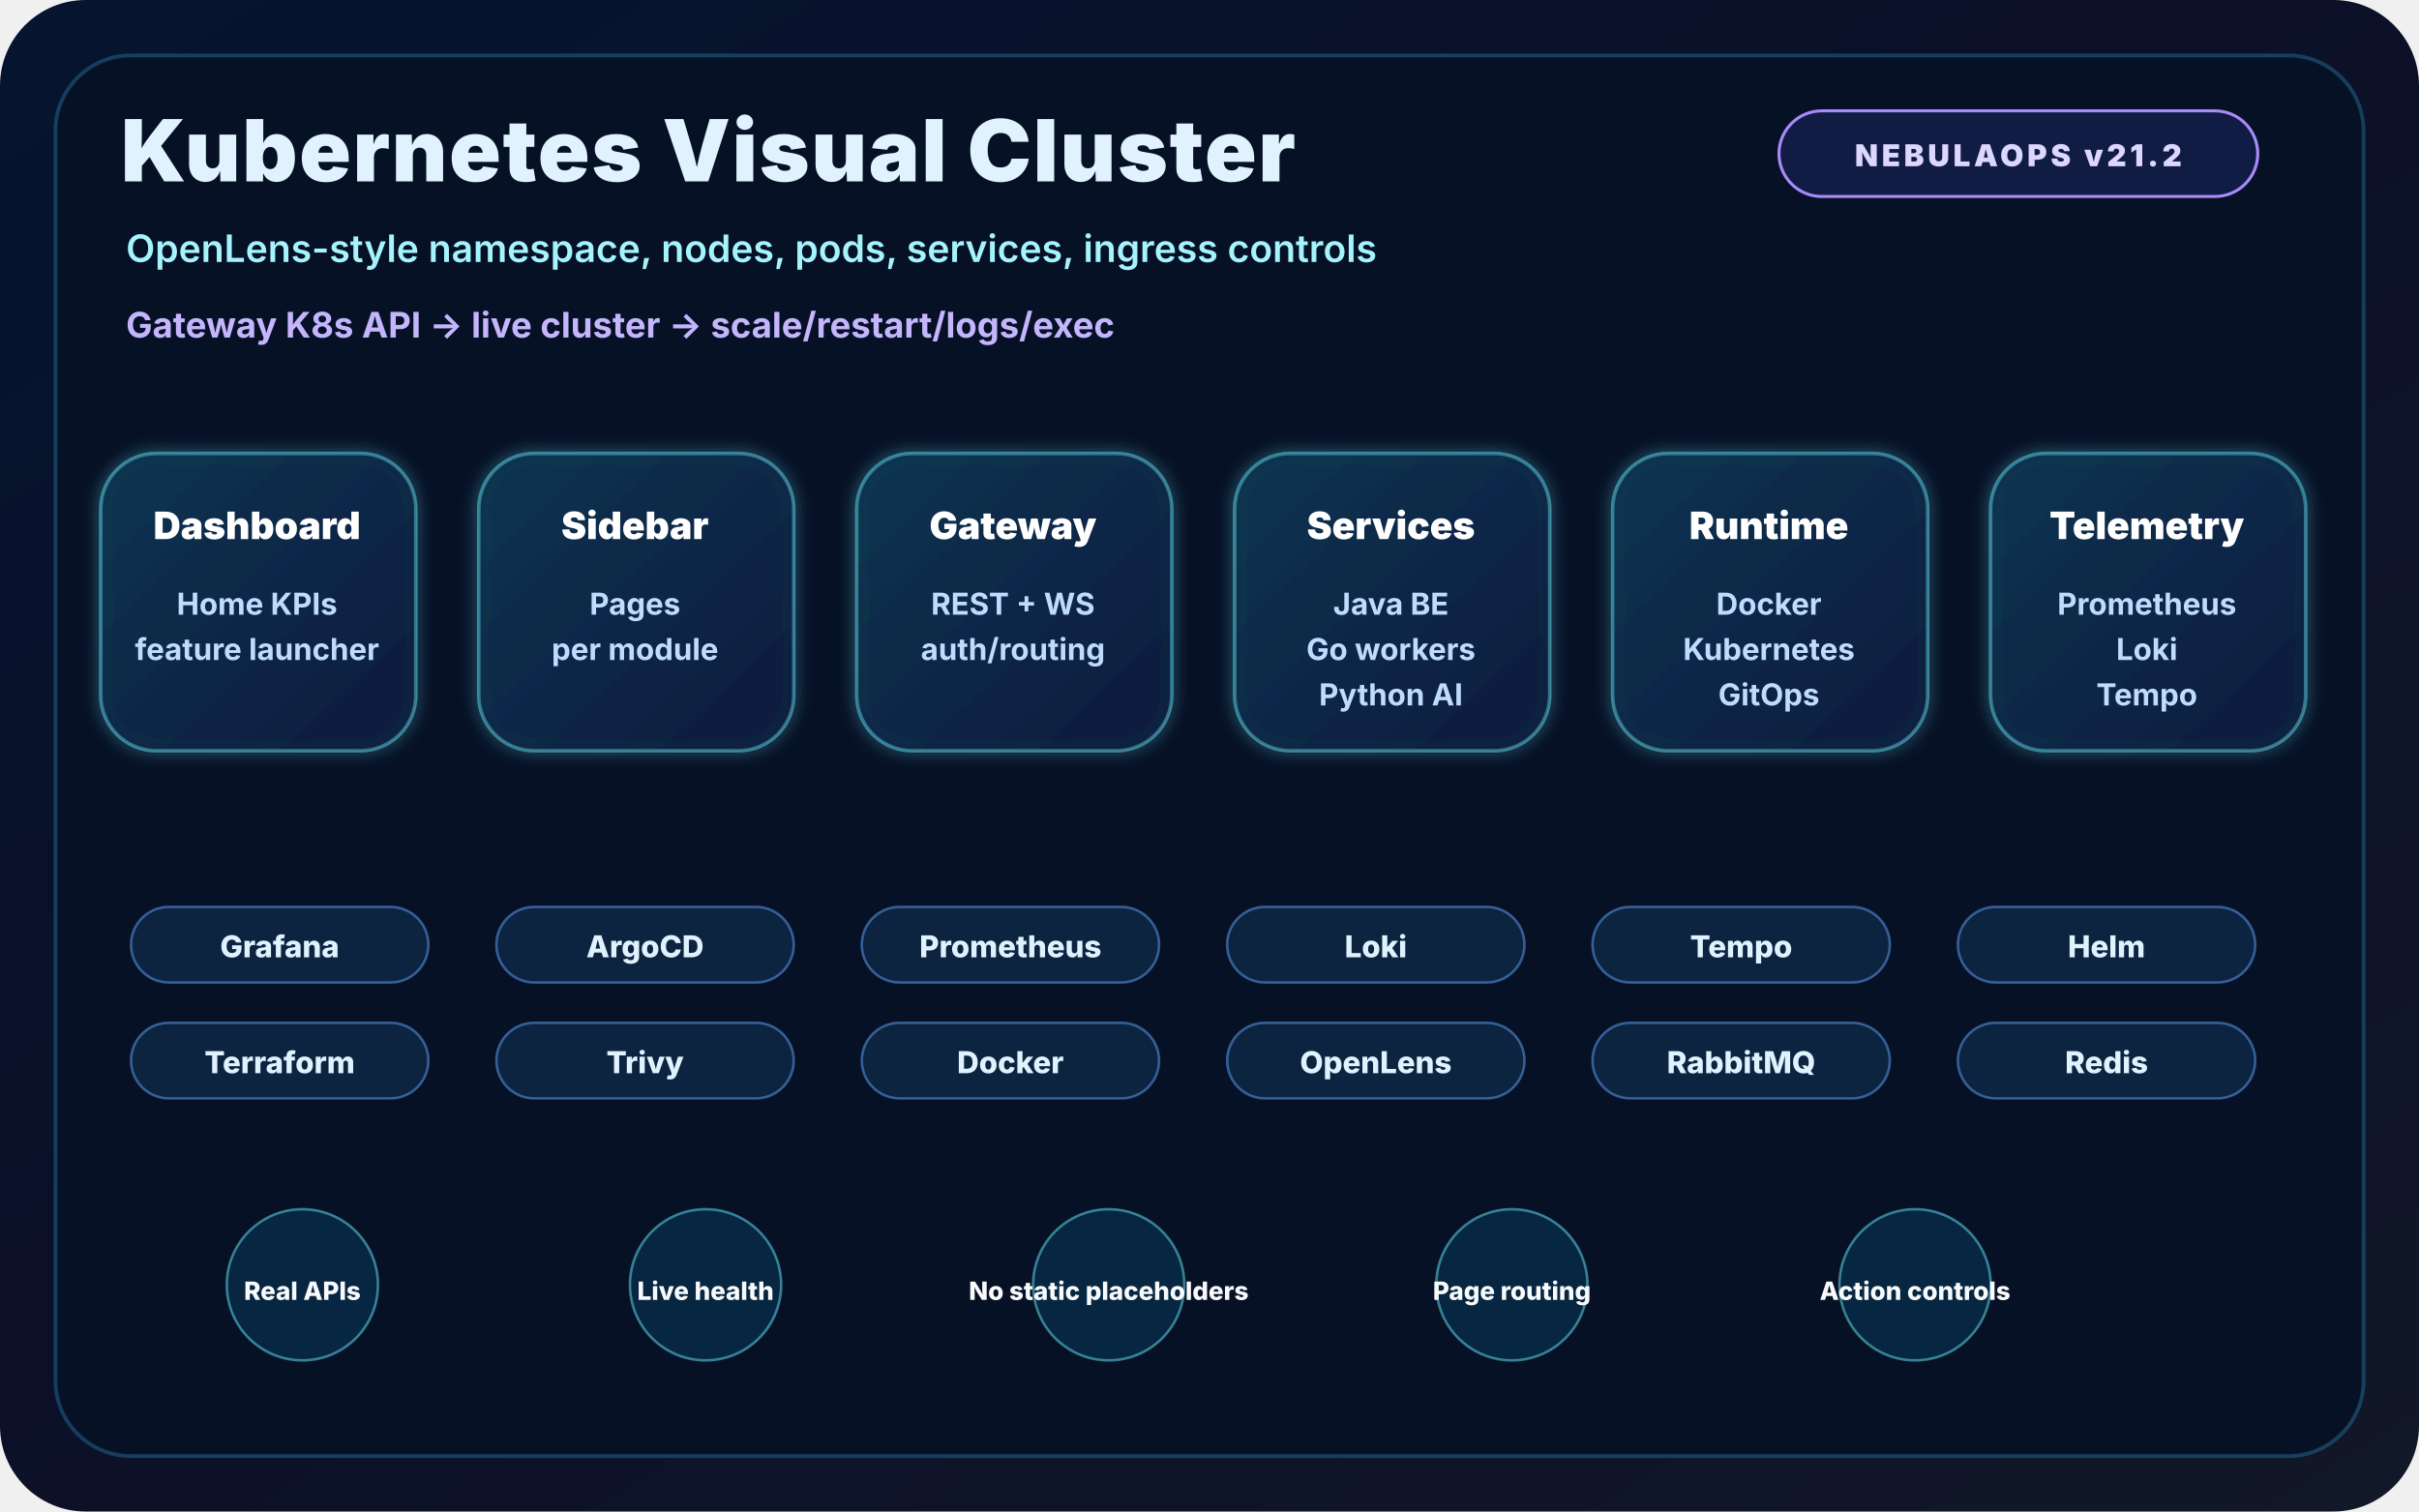
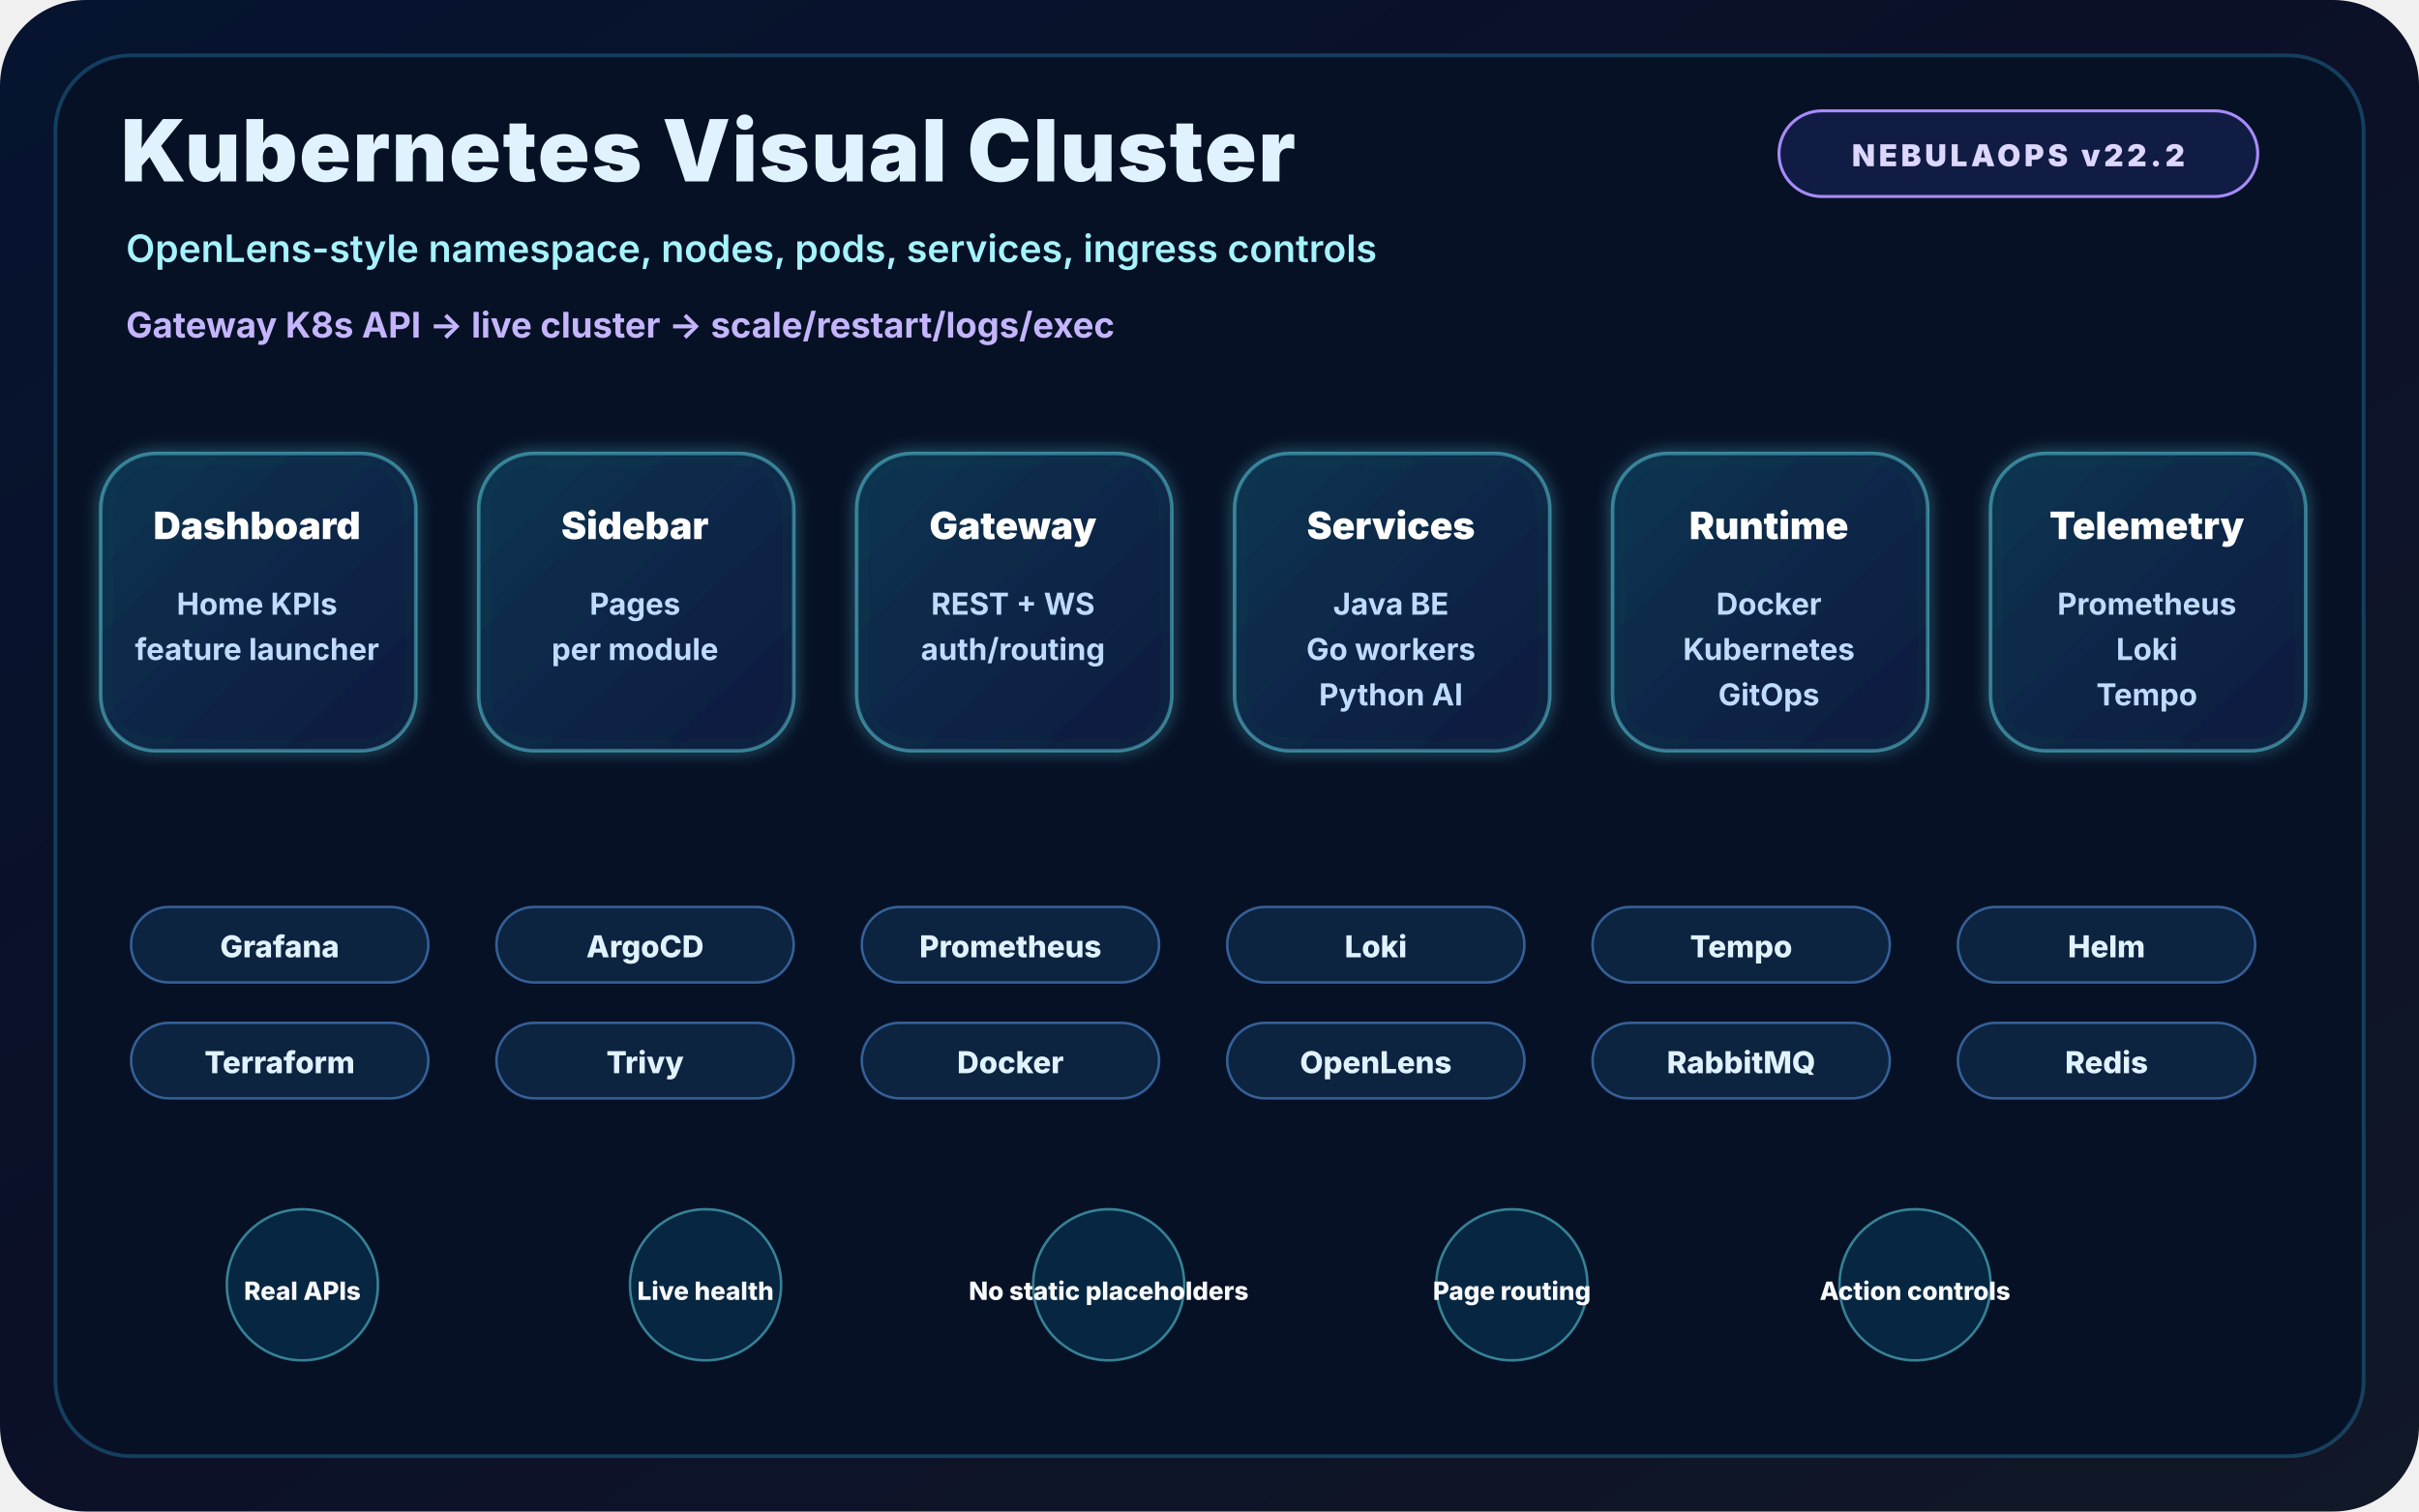
- <svg xmlns="http://www.w3.org/2000/svg" viewBox="0 0 960 600" role="img" aria-label="NebulaOps v21.2 Kubernetes Visual Cluster">
+ <svg xmlns="http://www.w3.org/2000/svg" viewBox="0 0 960 600" role="img" aria-label="NebulaOps v22.2 Kubernetes Visual Cluster">
  <defs>
    <linearGradient id="bg" x1="0" y1="0" x2="1" y2="1">
      <stop offset="0" stop-color="#06142f" />
      <stop offset=".45" stop-color="#0b1028" />
      <stop offset="1" stop-color="#111827" />
    </linearGradient>
    <linearGradient id="card" x1="0" y1="0" x2="1" y2="1">
      <stop offset="0" stop-color="#0f3552" stop-opacity=".96" />
      <stop offset="1" stop-color="#111a3d" stop-opacity=".92" />
    </linearGradient>
    <linearGradient id="accent" x1="0" y1="0" x2="1" y2="0">
      <stop offset="0" stop-color="#38bdf8" />
      <stop offset=".5" stop-color="#8b5cf6" />
      <stop offset="1" stop-color="#22d3ee" />
    </linearGradient>
    <filter id="glow">
      <feGaussianBlur stdDeviation="3" result="b" />
      <feMerge>
        <feMergeNode in="b" />
        <feMergeNode in="SourceGraphic" />
      </feMerge>
    </filter>
    <style>
            .bg{fill:url(#bg)} .panel{fill:#071126;stroke:#38bdf8;stroke-opacity:.26;stroke-width:1.5}
            .node rect{fill:url(#card);stroke:#67e8f9;stroke-opacity:.42;stroke-width:1.4;filter:url(#glow)}
            .link{fill:none;stroke:url(#accent);stroke-width:4;stroke-linecap:round;stroke-dasharray:9 9;opacity:.8}
            .title{font:900 34px Inter,Arial,sans-serif;fill:#e0f2fe;letter-spacing:.02em}
            .sub{font:600 15px Inter,Arial,sans-serif;fill:#a5f3fc} .flow{font:700 14px
            Inter,Arial,sans-serif;fill:#c4b5fd}
            .h{font:900 15px Inter,Arial,sans-serif;fill:#fff} .b{font:700 12px Inter,Arial,sans-serif;fill:#bfdbfe}
            .chip{fill:#0c2440;stroke:#60a5fa;stroke-opacity:.5} .chipText{font:800 12px
            Inter,Arial,sans-serif;fill:#e0f2fe}
            .pulse{fill:#0ea5e9;fill-opacity:.14;stroke:#67e8f9;stroke-opacity:.5} .small{font:800 10px
            Inter,Arial,sans-serif;fill:#f8fafc}
            .badge{fill:#111c44;stroke:#a78bfa;stroke-width:1.2} .badgeText{font:900 12px
            Inter,Arial,sans-serif;fill:#ddd6fe;letter-spacing:.12em}
        </style>
  </defs>
  <rect class="bg" width="960" height="600" rx="34" />
  <rect class="panel" x="22" y="22" width="916" height="556" rx="30" />
  <rect class="badge" x="706" y="44" width="190" height="34" rx="17" />
-   <text class="badgeText" x="801" y="66" text-anchor="middle">NEBULAOPS v21.2</text>
+   <text class="badgeText" x="801" y="66" text-anchor="middle">NEBULAOPS v22.2</text>
  <text class="title" x="48" y="72">Kubernetes Visual Cluster</text>
  <text class="sub" x="50" y="104">OpenLens-style namespace, nodes, pods, services, ingress controls</text>
  <text class="flow" x="50" y="134">Gateway K8s API → live cluster → scale/restart/logs/exec</text>
  <g class="node" transform="translate(40,180)">
    <rect width="125" height="118" rx="22" />
    <text class="h" x="62" y="34" text-anchor="middle">Dashboard</text>
    <text class="b" x="62" y="64" text-anchor="middle" dy="0">Home KPIs</text>
    <text class="b" x="62" y="64" text-anchor="middle" dy="18">feature launcher</text>
  </g>
  <path class="link" d="M165 239 C 185 239 170 239 190 239" />
  <g class="node" transform="translate(190,180)">
    <rect width="125" height="118" rx="22" />
    <text class="h" x="62" y="34" text-anchor="middle">Sidebar</text>
    <text class="b" x="62" y="64" text-anchor="middle" dy="0">Pages</text>
    <text class="b" x="62" y="64" text-anchor="middle" dy="18">per module</text>
  </g>
  <path class="link" d="M315 239 C 335 239 320 239 340 239" />
  <g class="node" transform="translate(340,180)">
    <rect width="125" height="118" rx="22" />
    <text class="h" x="62" y="34" text-anchor="middle">Gateway</text>
    <text class="b" x="62" y="64" text-anchor="middle" dy="0">REST + WS</text>
    <text class="b" x="62" y="64" text-anchor="middle" dy="18">auth/routing</text>
  </g>
  <path class="link" d="M465 239 C 485 239 470 239 490 239" />
  <g class="node" transform="translate(490,180)">
    <rect width="125" height="118" rx="22" />
    <text class="h" x="62" y="34" text-anchor="middle">Services</text>
    <text class="b" x="62" y="64" text-anchor="middle" dy="0">Java BE</text>
    <text class="b" x="62" y="64" text-anchor="middle" dy="18">Go workers</text>
    <text class="b" x="62" y="64" text-anchor="middle" dy="36">Python AI</text>
  </g>
  <path class="link" d="M615 239 C 635 239 620 239 640 239" />
  <g class="node" transform="translate(640,180)">
    <rect width="125" height="118" rx="22" />
    <text class="h" x="62" y="34" text-anchor="middle">Runtime</text>
    <text class="b" x="62" y="64" text-anchor="middle" dy="0">Docker</text>
    <text class="b" x="62" y="64" text-anchor="middle" dy="18">Kubernetes</text>
    <text class="b" x="62" y="64" text-anchor="middle" dy="36">GitOps</text>
  </g>
  <path class="link" d="M765 239 C 785 239 770 239 790 239" />
  <g class="node" transform="translate(790,180)">
    <rect width="125" height="118" rx="22" />
    <text class="h" x="62" y="34" text-anchor="middle">Telemetry</text>
    <text class="b" x="62" y="64" text-anchor="middle" dy="0">Prometheus</text>
    <text class="b" x="62" y="64" text-anchor="middle" dy="18">Loki</text>
    <text class="b" x="62" y="64" text-anchor="middle" dy="36">Tempo</text>
  </g>
  <rect class="chip" x="52" y="360" width="118" height="30" rx="15" />
  <text class="chipText" x="111" y="380" dy="0" text-anchor="middle">Grafana</text>
  <rect class="chip" x="197" y="360" width="118" height="30" rx="15" />
  <text class="chipText" x="256" y="380" dy="0" text-anchor="middle">ArgoCD</text>
  <rect class="chip" x="342" y="360" width="118" height="30" rx="15" />
  <text class="chipText" x="401" y="380" dy="0" text-anchor="middle">Prometheus</text>
  <rect class="chip" x="487" y="360" width="118" height="30" rx="15" />
  <text class="chipText" x="546" y="380" dy="0" text-anchor="middle">Loki</text>
  <rect class="chip" x="632" y="360" width="118" height="30" rx="15" />
  <text class="chipText" x="691" y="380" dy="0" text-anchor="middle">Tempo</text>
  <rect class="chip" x="777" y="360" width="118" height="30" rx="15" />
  <text class="chipText" x="836" y="380" dy="0" text-anchor="middle">Helm</text>
  <rect class="chip" x="52" y="406" width="118" height="30" rx="15" />
  <text class="chipText" x="111" y="380" dy="46" text-anchor="middle">Terraform</text>
  <rect class="chip" x="197" y="406" width="118" height="30" rx="15" />
  <text class="chipText" x="256" y="380" dy="46" text-anchor="middle">Trivy</text>
  <rect class="chip" x="342" y="406" width="118" height="30" rx="15" />
  <text class="chipText" x="401" y="380" dy="46" text-anchor="middle">Docker</text>
  <rect class="chip" x="487" y="406" width="118" height="30" rx="15" />
  <text class="chipText" x="546" y="380" dy="46" text-anchor="middle">OpenLens</text>
  <rect class="chip" x="632" y="406" width="118" height="30" rx="15" />
  <text class="chipText" x="691" y="380" dy="46" text-anchor="middle">RabbitMQ</text>
  <rect class="chip" x="777" y="406" width="118" height="30" rx="15" />
  <text class="chipText" x="836" y="380" dy="46" text-anchor="middle">Redis</text>
  <circle class="pulse" cx="120" cy="510" r="30" />
  <text class="small" x="120" y="516" text-anchor="middle">Real APIs</text>
  <circle class="pulse" cx="280" cy="510" r="30" />
  <text class="small" x="280" y="516" text-anchor="middle">Live health</text>
  <circle class="pulse" cx="440" cy="510" r="30" />
  <text class="small" x="440" y="516" text-anchor="middle">No static placeholders</text>
  <circle class="pulse" cx="600" cy="510" r="30" />
  <text class="small" x="600" y="516" text-anchor="middle">Page routing</text>
  <circle class="pulse" cx="760" cy="510" r="30" />
  <text class="small" x="760" y="516" text-anchor="middle">Action controls</text>
</svg>
